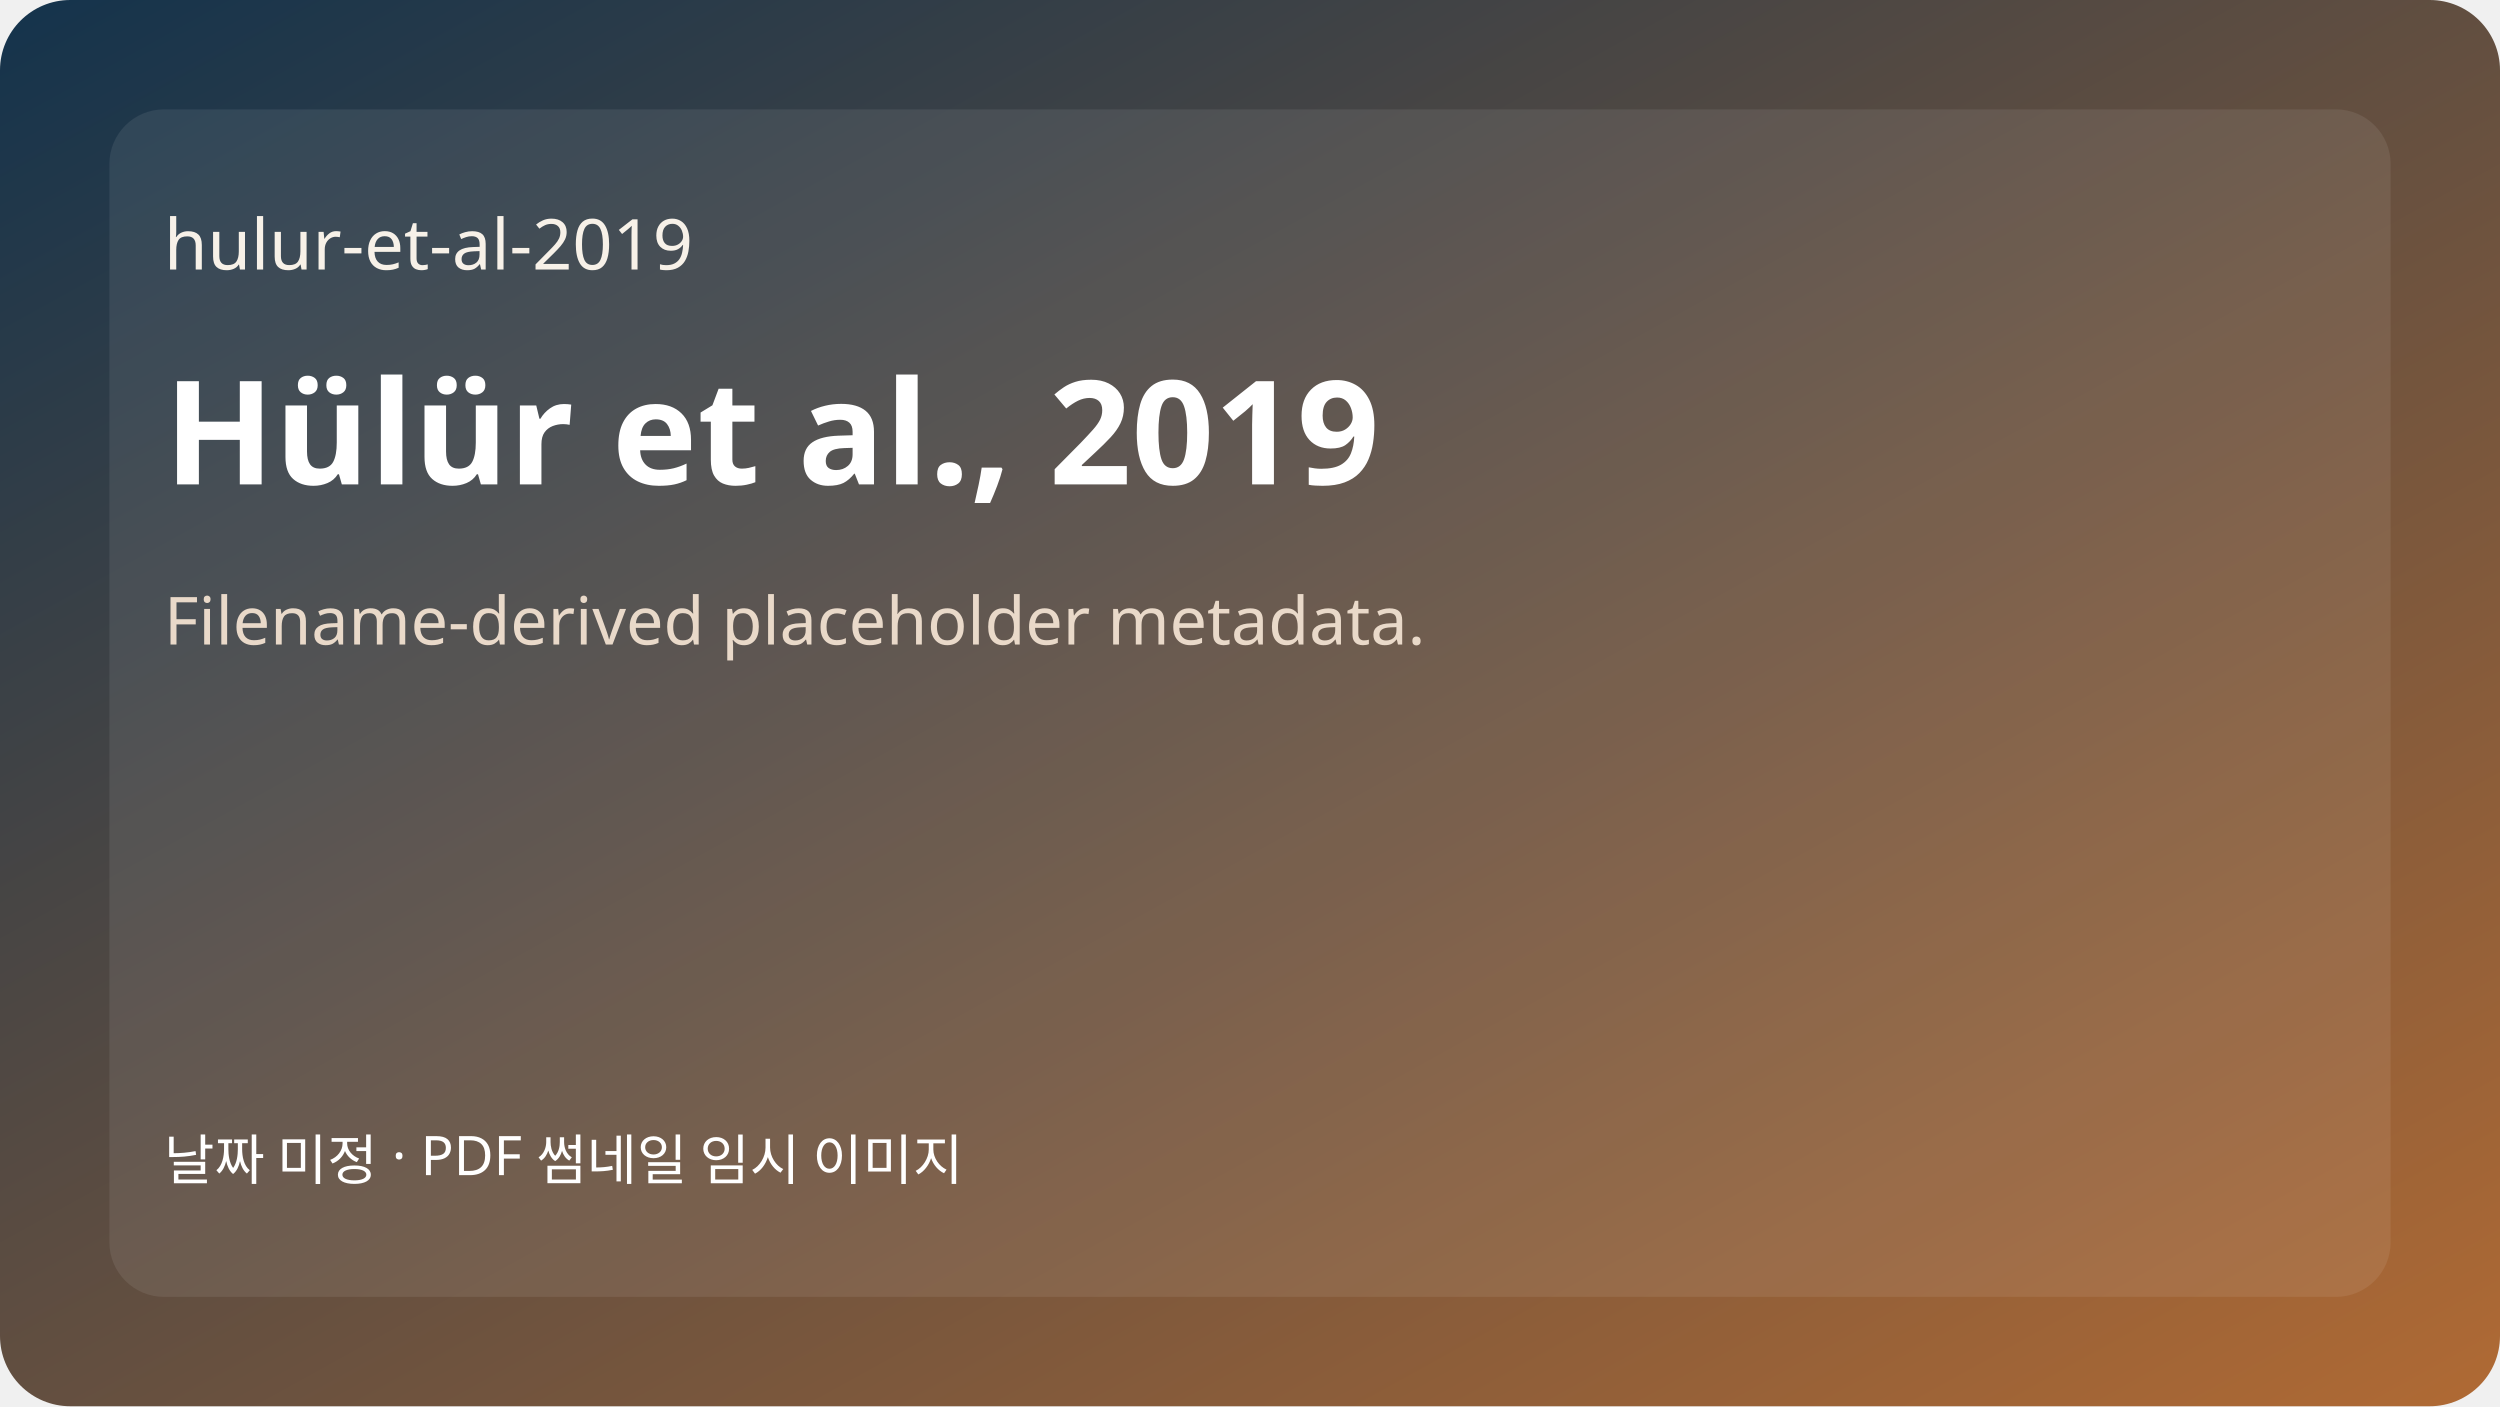
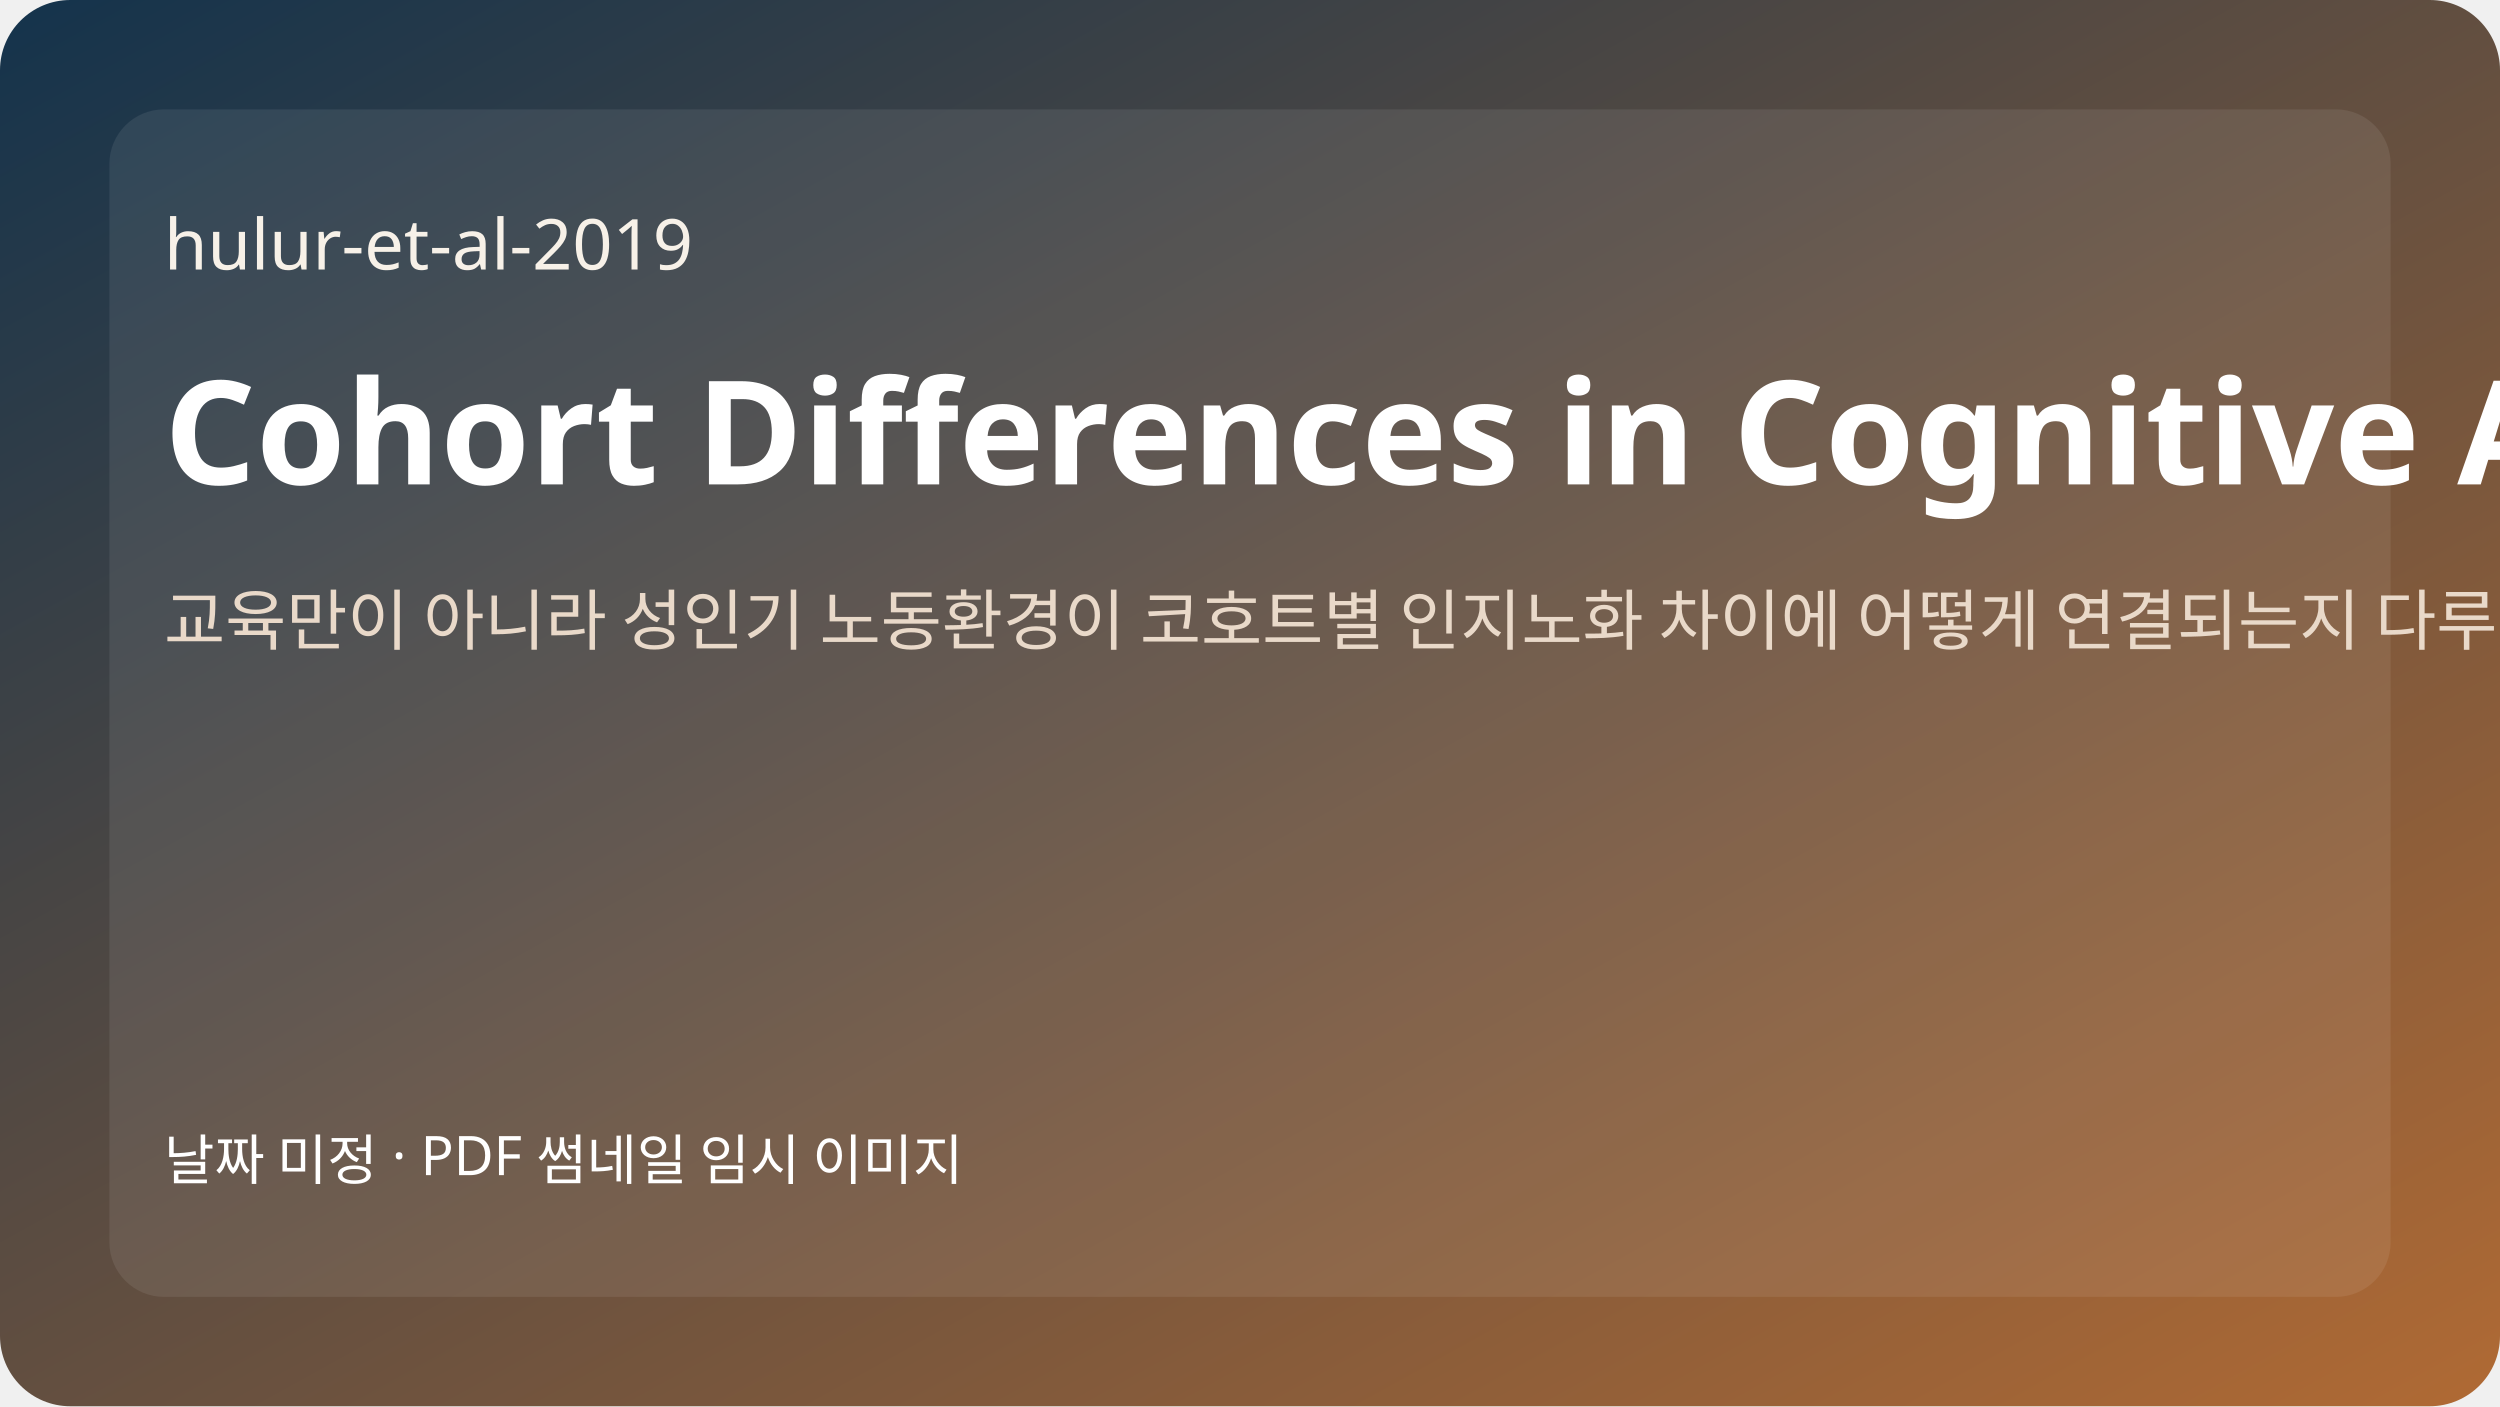
<svg xmlns="http://www.w3.org/2000/svg" width="1280" height="720" viewBox="0 0 1280 720">
  <defs>
    <linearGradient id="bg" x1="0" y1="0" x2="1" y2="1">
      <stop offset="0%" stop-color="#14334c" />
      <stop offset="100%" stop-color="#b06a34" />
    </linearGradient>
  </defs>
  <rect width="1280" height="720" fill="url(#bg)" rx="36" />
  <rect x="56" y="56" width="1168" height="608" fill="rgba(255,255,255,0.08)" rx="28" />
  <text x="84" y="138" fill="#f7f1e8" font-size="36" font-family="'Segoe UI', 'Noto Sans KR', sans-serif">hulur-et-al-2019</text>
-   <text x="84" y="248" fill="#ffffff" font-size="74" font-weight="700" font-family="'Segoe UI', 'Noto Sans KR', sans-serif">Hülür et al., 2019</text>
-   <text x="84" y="330" fill="#e9d9c9" font-size="34" font-family="'Segoe UI', 'Noto Sans KR', sans-serif">Filename-derived placeholder metadata.</text>
+   <text x="84" y="248" fill="#ffffff" font-size="74" font-weight="700" font-family="'Segoe UI', 'Noto Sans KR', sans-serif">Cohort Differences in Cognitive Aging: The Role of Perceived Work Environment</text>
+   <text x="84" y="330" fill="#e9d9c9" font-size="34" font-family="'Segoe UI', 'Noto Sans KR', sans-serif">교육만이 아니라 성인기 노동환경이 코호트별 인지노화 차이에 어떻게 연결되는지 다루는 논문.</text>
  <text x="84" y="604" fill="#ffffff" font-size="28" font-family="'Segoe UI', 'Noto Sans KR', sans-serif">날짜 미정 · PDF 썸네일 임시 이미지</text>
</svg>
